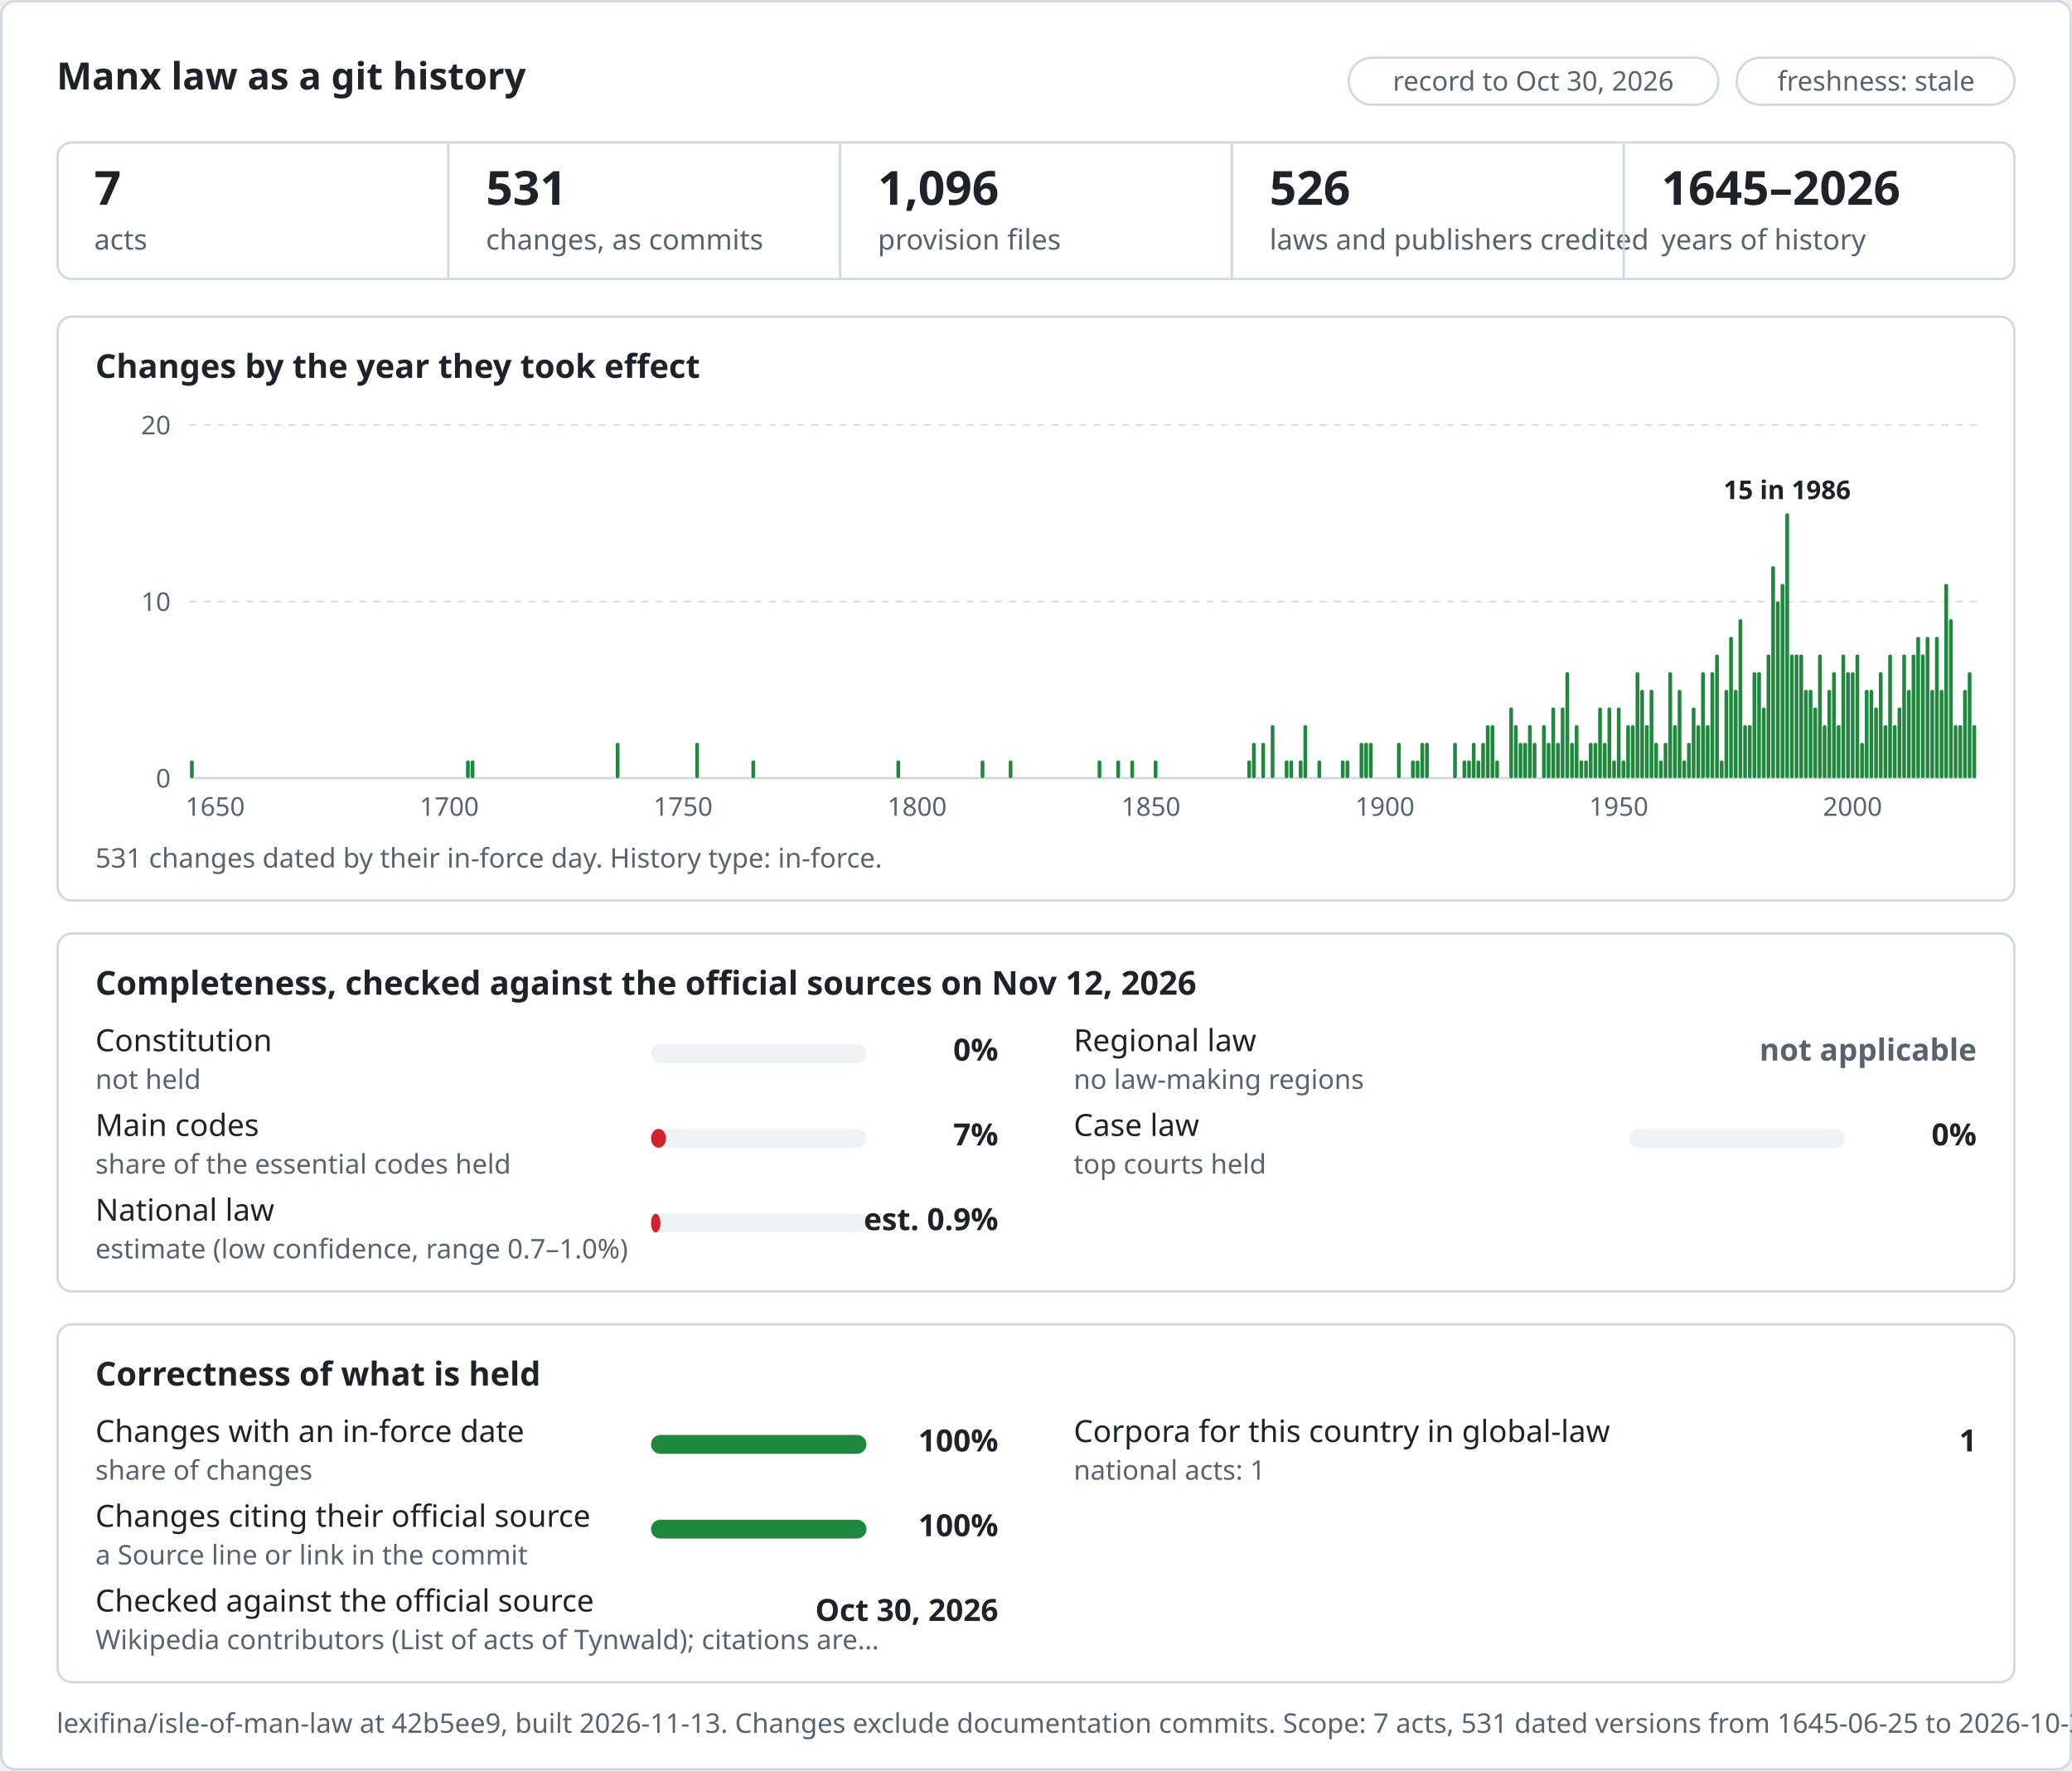
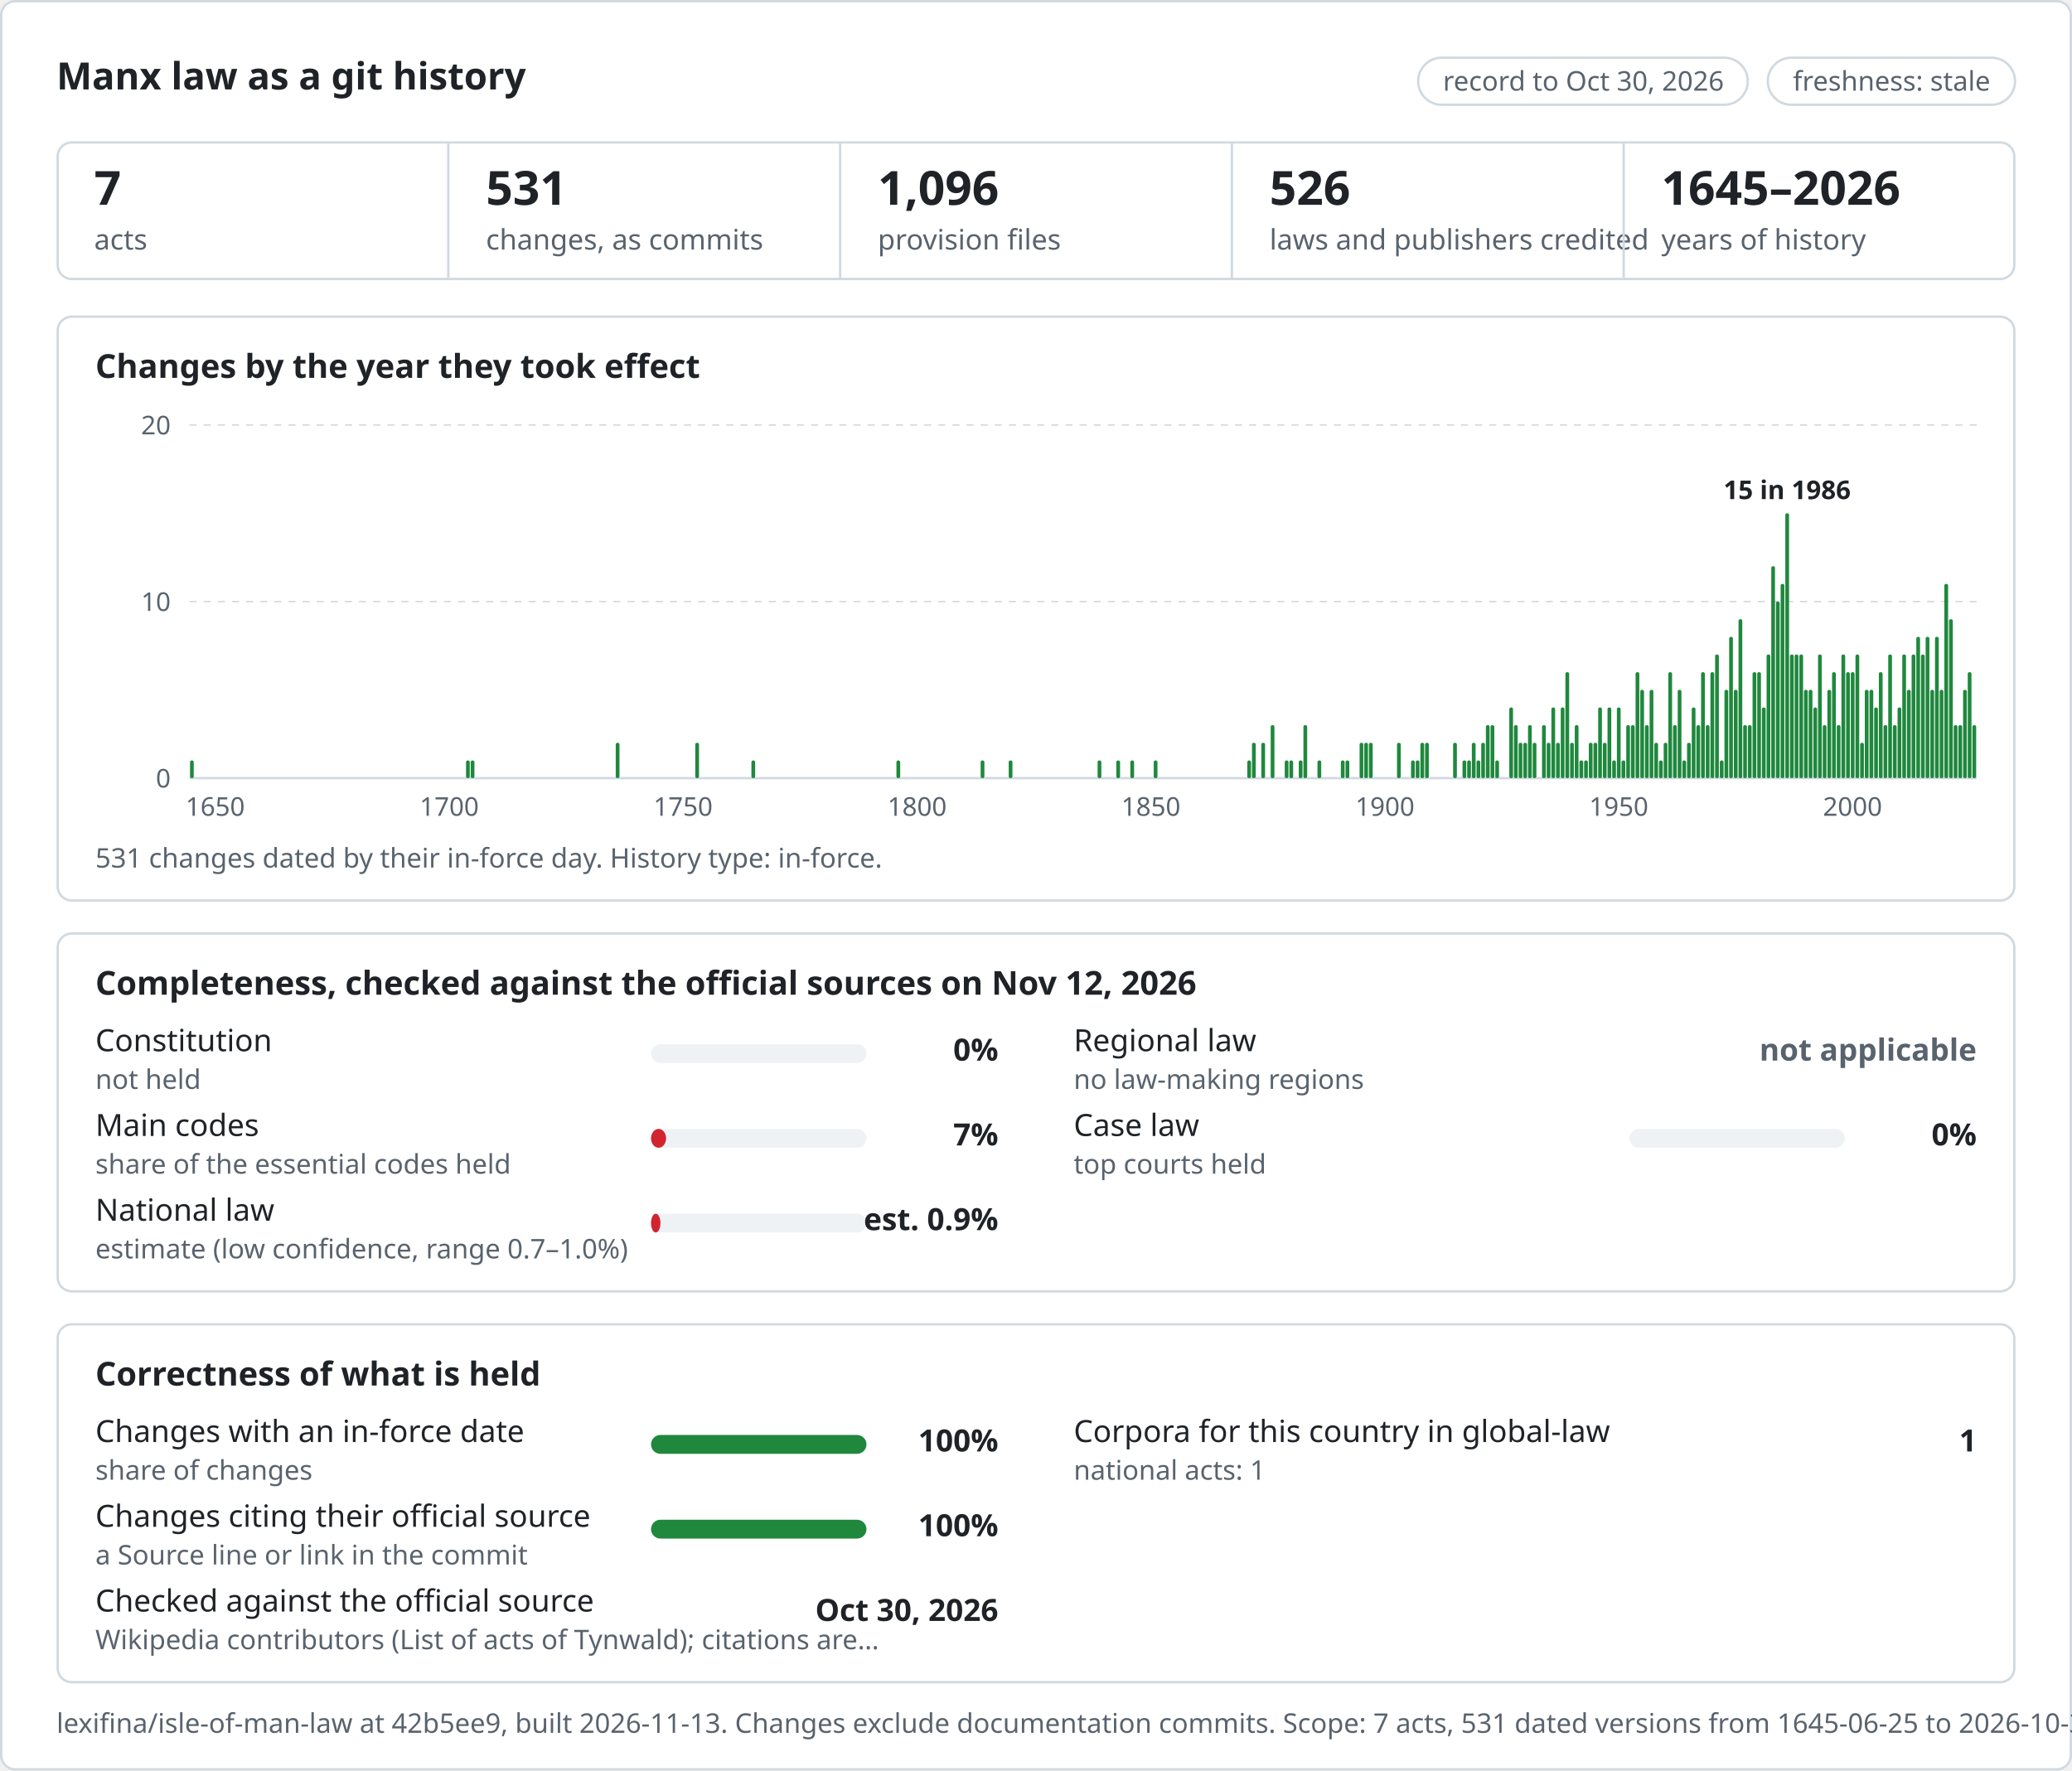
<svg xmlns="http://www.w3.org/2000/svg" width="880" height="752" viewBox="0 0 880 752" font-family="-apple-system,BlinkMacSystemFont,Segoe UI,Noto Sans,Helvetica,Arial,sans-serif">
  <rect x="0.5" y="0.5" width="879" height="751" rx="6" fill="#ffffff" stroke="#d1d9e0" />
  <text x="24" y="38" font-size="16" font-weight="600" fill="#1f2328">Manx law as a git history</text>
-   <rect x="572.8" y="24.5" width="157" height="20" rx="10" fill="none" stroke="#d1d9e0" />
-   <text x="651.2" y="38.5" font-size="11.5" font-weight="500" text-anchor="middle" fill="#59636e">record to Oct 30, 2026</text>
-   <rect x="737.6" y="24.5" width="118" height="20" rx="10" fill="none" stroke="#d1d9e0" />
-   <text x="796.8" y="38.5" font-size="11.5" font-weight="500" text-anchor="middle" fill="#59636e">freshness: stale</text>
+   <rect x="602.3" y="24.5" width="140" height="20" rx="10" fill="none" stroke="#d1d9e0" />
+   <text x="672.5" y="38.5" font-size="11.5" font-weight="500" text-anchor="middle" fill="#59636e">record to Oct 30, 2026</text>
+   <rect x="750.8" y="24.5" width="105" height="20" rx="10" fill="none" stroke="#d1d9e0" />
+   <text x="803.4" y="38.5" font-size="11.5" font-weight="500" text-anchor="middle" fill="#59636e">freshness: stale</text>
  <rect x="24.5" y="60.5" width="831" height="58" rx="6" fill="#ffffff" stroke="#d1d9e0" />
  <text x="40.0" y="87" font-size="20" font-weight="600" fill="#1f2328">7</text>
  <text x="40.0" y="106" font-size="12" fill="#59636e">acts</text>
  <line x1="190.4" y1="61" x2="190.4" y2="118" stroke="#d1d9e0" />
  <text x="206.4" y="87" font-size="20" font-weight="600" fill="#1f2328">531</text>
  <text x="206.4" y="106" font-size="12" fill="#59636e">changes, as commits</text>
  <line x1="356.8" y1="61" x2="356.8" y2="118" stroke="#d1d9e0" />
  <text x="372.8" y="87" font-size="20" font-weight="600" fill="#1f2328">1,096</text>
  <text x="372.8" y="106" font-size="12" fill="#59636e">provision files</text>
  <line x1="523.2" y1="61" x2="523.2" y2="118" stroke="#d1d9e0" />
  <text x="539.2" y="87" font-size="20" font-weight="600" fill="#1f2328">526</text>
-   <text x="539.2" y="106" font-size="12" fill="#59636e">laws and publishers credited</text>
+   <text x="539.2" y="106" font-size="12" fill="#59636e" textLength="142" lengthAdjust="spacingAndGlyphs">laws and publishers credited</text>
  <line x1="689.6" y1="61" x2="689.6" y2="118" stroke="#d1d9e0" />
  <text x="705.6" y="87" font-size="20" font-weight="600" fill="#1f2328">1645–2026</text>
  <text x="705.6" y="106" font-size="12" fill="#59636e">years of history</text>
  <rect x="24.5" y="134.5" width="831" height="248" rx="6" fill="#ffffff" stroke="#d1d9e0" />
  <text x="40.5" y="160.5" font-size="14" font-weight="600" fill="#1f2328">Changes by the year they took effect</text>
  <line x1="80.5" y1="330.5" x2="839.5" y2="330.5" stroke="#d1d9e0" stroke-width="1" />
  <text x="72.5" y="334.5" font-size="11" text-anchor="end" fill="#59636e">0</text>
  <line x1="80.5" y1="255.5" x2="839.5" y2="255.5" stroke="#d1d9e0" stroke-width="0.6" stroke-dasharray="3 3" />
  <text x="72.5" y="259.5" font-size="11" text-anchor="end" fill="#59636e">10</text>
  <line x1="80.5" y1="180.5" x2="839.5" y2="180.5" stroke="#d1d9e0" stroke-width="0.6" stroke-dasharray="3 3" />
  <text x="72.5" y="184.5" font-size="11" text-anchor="end" fill="#59636e">20</text>
  <rect x="80.70" y="323.0" width="1.59" height="7.5" rx="0.7" fill="#1f883d" />
  <text x="91.4" y="346.5" font-size="11" text-anchor="middle" fill="#59636e">1650</text>
  <text x="190.8" y="346.5" font-size="11" text-anchor="middle" fill="#59636e">1700</text>
  <rect x="197.93" y="323.0" width="1.59" height="7.5" rx="0.7" fill="#1f883d" />
  <rect x="199.91" y="323.0" width="1.59" height="7.5" rx="0.7" fill="#1f883d" />
  <rect x="261.51" y="315.5" width="1.59" height="15.0" rx="0.7" fill="#1f883d" />
  <text x="290.1" y="346.5" font-size="11" text-anchor="middle" fill="#59636e">1750</text>
  <rect x="295.29" y="315.5" width="1.59" height="15.0" rx="0.7" fill="#1f883d" />
  <rect x="319.13" y="323.0" width="1.59" height="7.5" rx="0.7" fill="#1f883d" />
  <rect x="380.72" y="323.0" width="1.59" height="7.5" rx="0.7" fill="#1f883d" />
  <text x="389.5" y="346.5" font-size="11" text-anchor="middle" fill="#59636e">1800</text>
  <rect x="416.49" y="323.0" width="1.59" height="7.5" rx="0.7" fill="#1f883d" />
  <rect x="428.41" y="323.0" width="1.59" height="7.5" rx="0.7" fill="#1f883d" />
  <rect x="466.16" y="323.0" width="1.59" height="7.5" rx="0.7" fill="#1f883d" />
  <rect x="474.11" y="323.0" width="1.59" height="7.5" rx="0.7" fill="#1f883d" />
  <rect x="480.07" y="323.0" width="1.59" height="7.5" rx="0.7" fill="#1f883d" />
  <text x="488.8" y="346.5" font-size="11" text-anchor="middle" fill="#59636e">1850</text>
  <rect x="490.00" y="323.0" width="1.59" height="7.5" rx="0.7" fill="#1f883d" />
  <rect x="529.74" y="323.0" width="1.59" height="7.5" rx="0.7" fill="#1f883d" />
  <rect x="531.73" y="315.5" width="1.59" height="15.0" rx="0.7" fill="#1f883d" />
  <rect x="535.70" y="315.5" width="1.59" height="15.0" rx="0.7" fill="#1f883d" />
  <rect x="539.68" y="308.0" width="1.59" height="22.5" rx="0.7" fill="#1f883d" />
  <rect x="545.64" y="323.0" width="1.59" height="7.5" rx="0.7" fill="#1f883d" />
  <rect x="547.62" y="323.0" width="1.59" height="7.5" rx="0.7" fill="#1f883d" />
  <rect x="551.60" y="323.0" width="1.59" height="7.5" rx="0.7" fill="#1f883d" />
  <rect x="553.58" y="308.0" width="1.59" height="22.5" rx="0.7" fill="#1f883d" />
  <rect x="559.54" y="323.0" width="1.59" height="7.5" rx="0.7" fill="#1f883d" />
  <rect x="569.48" y="323.0" width="1.59" height="7.5" rx="0.7" fill="#1f883d" />
  <rect x="571.47" y="323.0" width="1.59" height="7.5" rx="0.7" fill="#1f883d" />
  <rect x="577.43" y="315.5" width="1.59" height="15.0" rx="0.7" fill="#1f883d" />
  <rect x="579.41" y="315.5" width="1.59" height="15.0" rx="0.7" fill="#1f883d" />
  <rect x="581.40" y="315.5" width="1.59" height="15.0" rx="0.7" fill="#1f883d" />
  <text x="588.2" y="346.5" font-size="11" text-anchor="middle" fill="#59636e">1900</text>
  <rect x="593.32" y="315.5" width="1.59" height="15.0" rx="0.7" fill="#1f883d" />
  <rect x="599.28" y="323.0" width="1.59" height="7.5" rx="0.7" fill="#1f883d" />
  <rect x="601.27" y="323.0" width="1.59" height="7.5" rx="0.7" fill="#1f883d" />
  <rect x="603.26" y="315.5" width="1.59" height="15.0" rx="0.7" fill="#1f883d" />
  <rect x="605.24" y="315.5" width="1.59" height="15.0" rx="0.7" fill="#1f883d" />
  <rect x="617.16" y="315.5" width="1.59" height="15.0" rx="0.7" fill="#1f883d" />
  <rect x="621.14" y="323.0" width="1.59" height="7.5" rx="0.7" fill="#1f883d" />
  <rect x="623.13" y="323.0" width="1.59" height="7.5" rx="0.7" fill="#1f883d" />
  <rect x="625.11" y="315.5" width="1.59" height="15.0" rx="0.7" fill="#1f883d" />
  <rect x="627.10" y="323.0" width="1.59" height="7.5" rx="0.7" fill="#1f883d" />
  <rect x="629.09" y="315.5" width="1.59" height="15.0" rx="0.7" fill="#1f883d" />
  <rect x="631.07" y="308.0" width="1.59" height="22.5" rx="0.7" fill="#1f883d" />
  <rect x="633.06" y="308.0" width="1.59" height="22.5" rx="0.7" fill="#1f883d" />
  <rect x="635.05" y="323.0" width="1.59" height="7.5" rx="0.7" fill="#1f883d" />
  <rect x="641.01" y="300.5" width="1.59" height="30.0" rx="0.7" fill="#1f883d" />
  <rect x="642.99" y="308.0" width="1.59" height="22.5" rx="0.7" fill="#1f883d" />
  <rect x="644.98" y="315.5" width="1.59" height="15.0" rx="0.7" fill="#1f883d" />
  <rect x="646.97" y="315.5" width="1.59" height="15.0" rx="0.7" fill="#1f883d" />
  <rect x="648.96" y="308.0" width="1.59" height="22.5" rx="0.7" fill="#1f883d" />
  <rect x="650.94" y="315.5" width="1.59" height="15.0" rx="0.7" fill="#1f883d" />
  <rect x="654.92" y="308.0" width="1.59" height="22.5" rx="0.7" fill="#1f883d" />
  <rect x="656.90" y="315.5" width="1.59" height="15.0" rx="0.7" fill="#1f883d" />
  <rect x="658.89" y="300.5" width="1.59" height="30.0" rx="0.7" fill="#1f883d" />
  <rect x="660.88" y="315.5" width="1.59" height="15.0" rx="0.7" fill="#1f883d" />
  <rect x="662.86" y="300.5" width="1.59" height="30.0" rx="0.7" fill="#1f883d" />
  <rect x="664.85" y="285.5" width="1.59" height="45.0" rx="0.7" fill="#1f883d" />
  <rect x="666.84" y="315.5" width="1.59" height="15.0" rx="0.7" fill="#1f883d" />
  <rect x="668.82" y="308.0" width="1.59" height="22.5" rx="0.7" fill="#1f883d" />
  <rect x="670.81" y="323.0" width="1.59" height="7.5" rx="0.7" fill="#1f883d" />
  <rect x="672.80" y="323.0" width="1.59" height="7.5" rx="0.7" fill="#1f883d" />
  <rect x="674.79" y="315.5" width="1.59" height="15.0" rx="0.7" fill="#1f883d" />
  <rect x="676.77" y="315.5" width="1.59" height="15.0" rx="0.7" fill="#1f883d" />
  <rect x="678.76" y="300.5" width="1.59" height="30.0" rx="0.7" fill="#1f883d" />
  <rect x="680.75" y="315.5" width="1.59" height="15.0" rx="0.7" fill="#1f883d" />
  <rect x="682.73" y="300.5" width="1.59" height="30.0" rx="0.7" fill="#1f883d" />
  <rect x="684.72" y="323.0" width="1.59" height="7.5" rx="0.7" fill="#1f883d" />
  <rect x="686.71" y="300.5" width="1.59" height="30.0" rx="0.7" fill="#1f883d" />
  <text x="687.5" y="346.5" font-size="11" text-anchor="middle" fill="#59636e">1950</text>
  <rect x="688.69" y="323.0" width="1.59" height="7.5" rx="0.7" fill="#1f883d" />
  <rect x="690.68" y="308.0" width="1.59" height="22.5" rx="0.7" fill="#1f883d" />
  <rect x="692.67" y="308.0" width="1.59" height="22.5" rx="0.7" fill="#1f883d" />
  <rect x="694.65" y="285.5" width="1.59" height="45.0" rx="0.7" fill="#1f883d" />
  <rect x="696.64" y="293.0" width="1.59" height="37.5" rx="0.7" fill="#1f883d" />
  <rect x="698.63" y="308.0" width="1.59" height="22.5" rx="0.7" fill="#1f883d" />
  <rect x="700.61" y="293.0" width="1.59" height="37.5" rx="0.7" fill="#1f883d" />
  <rect x="702.60" y="315.5" width="1.59" height="15.0" rx="0.7" fill="#1f883d" />
  <rect x="704.59" y="323.0" width="1.59" height="7.5" rx="0.7" fill="#1f883d" />
  <rect x="706.58" y="315.5" width="1.59" height="15.0" rx="0.7" fill="#1f883d" />
  <rect x="708.56" y="285.5" width="1.59" height="45.0" rx="0.7" fill="#1f883d" />
  <rect x="710.55" y="308.0" width="1.59" height="22.5" rx="0.7" fill="#1f883d" />
  <rect x="712.54" y="293.0" width="1.59" height="37.5" rx="0.7" fill="#1f883d" />
  <rect x="714.52" y="323.0" width="1.59" height="7.5" rx="0.7" fill="#1f883d" />
  <rect x="716.51" y="315.5" width="1.59" height="15.0" rx="0.7" fill="#1f883d" />
  <rect x="718.50" y="300.5" width="1.59" height="30.0" rx="0.7" fill="#1f883d" />
  <rect x="720.48" y="308.0" width="1.59" height="22.5" rx="0.7" fill="#1f883d" />
  <rect x="722.47" y="285.5" width="1.59" height="45.0" rx="0.7" fill="#1f883d" />
  <rect x="724.46" y="308.0" width="1.59" height="22.5" rx="0.7" fill="#1f883d" />
  <rect x="726.44" y="285.5" width="1.59" height="45.0" rx="0.7" fill="#1f883d" />
  <rect x="728.43" y="278.0" width="1.59" height="52.5" rx="0.7" fill="#1f883d" />
  <rect x="730.42" y="323.0" width="1.59" height="7.5" rx="0.7" fill="#1f883d" />
  <rect x="732.41" y="293.0" width="1.59" height="37.5" rx="0.7" fill="#1f883d" />
  <rect x="734.39" y="270.5" width="1.59" height="60.0" rx="0.7" fill="#1f883d" />
  <rect x="736.38" y="293.0" width="1.59" height="37.5" rx="0.7" fill="#1f883d" />
  <rect x="738.37" y="263.0" width="1.59" height="67.5" rx="0.7" fill="#1f883d" />
  <rect x="740.35" y="308.0" width="1.59" height="22.5" rx="0.7" fill="#1f883d" />
  <rect x="742.34" y="308.0" width="1.59" height="22.5" rx="0.7" fill="#1f883d" />
  <rect x="744.33" y="285.5" width="1.59" height="45.0" rx="0.7" fill="#1f883d" />
  <rect x="746.31" y="285.5" width="1.59" height="45.0" rx="0.7" fill="#1f883d" />
  <rect x="748.30" y="300.5" width="1.59" height="30.0" rx="0.7" fill="#1f883d" />
  <rect x="750.29" y="278.0" width="1.59" height="52.5" rx="0.7" fill="#1f883d" />
  <rect x="752.27" y="240.5" width="1.59" height="90.0" rx="0.7" fill="#1f883d" />
  <rect x="754.26" y="255.5" width="1.59" height="75.0" rx="0.7" fill="#1f883d" />
  <rect x="756.25" y="248.0" width="1.59" height="82.5" rx="0.7" fill="#1f883d" />
  <rect x="758.24" y="218.0" width="1.59" height="112.5" rx="0.7" fill="#1f883d" />
  <text x="759.0" y="212.0" font-size="11" font-weight="600" text-anchor="middle" fill="#1f2328">15 in 1986</text>
  <rect x="760.22" y="278.0" width="1.59" height="52.5" rx="0.7" fill="#1f883d" />
  <rect x="762.21" y="278.0" width="1.59" height="52.5" rx="0.7" fill="#1f883d" />
  <rect x="764.20" y="278.0" width="1.59" height="52.5" rx="0.7" fill="#1f883d" />
  <rect x="766.18" y="293.0" width="1.59" height="37.5" rx="0.7" fill="#1f883d" />
  <rect x="768.17" y="293.0" width="1.59" height="37.5" rx="0.7" fill="#1f883d" />
  <rect x="770.16" y="300.5" width="1.59" height="30.0" rx="0.7" fill="#1f883d" />
  <rect x="772.14" y="278.0" width="1.59" height="52.5" rx="0.7" fill="#1f883d" />
  <rect x="774.13" y="308.0" width="1.59" height="22.5" rx="0.7" fill="#1f883d" />
  <rect x="776.12" y="293.0" width="1.59" height="37.5" rx="0.7" fill="#1f883d" />
  <rect x="778.10" y="285.5" width="1.59" height="45.0" rx="0.7" fill="#1f883d" />
  <rect x="780.09" y="308.0" width="1.59" height="22.5" rx="0.7" fill="#1f883d" />
  <rect x="782.08" y="278.0" width="1.59" height="52.5" rx="0.7" fill="#1f883d" />
  <rect x="784.07" y="285.5" width="1.59" height="45.0" rx="0.7" fill="#1f883d" />
  <rect x="786.05" y="285.5" width="1.59" height="45.0" rx="0.7" fill="#1f883d" />
  <text x="786.8" y="346.5" font-size="11" text-anchor="middle" fill="#59636e">2000</text>
  <rect x="788.04" y="278.0" width="1.59" height="52.5" rx="0.7" fill="#1f883d" />
  <rect x="790.03" y="315.5" width="1.59" height="15.0" rx="0.7" fill="#1f883d" />
  <rect x="792.01" y="293.0" width="1.59" height="37.5" rx="0.7" fill="#1f883d" />
  <rect x="794.00" y="293.0" width="1.59" height="37.5" rx="0.7" fill="#1f883d" />
  <rect x="795.99" y="300.5" width="1.59" height="30.0" rx="0.7" fill="#1f883d" />
  <rect x="797.97" y="285.5" width="1.59" height="45.0" rx="0.7" fill="#1f883d" />
  <rect x="799.96" y="308.0" width="1.59" height="22.5" rx="0.7" fill="#1f883d" />
  <rect x="801.95" y="278.0" width="1.59" height="52.5" rx="0.7" fill="#1f883d" />
  <rect x="803.93" y="308.0" width="1.59" height="22.5" rx="0.7" fill="#1f883d" />
  <rect x="805.92" y="300.5" width="1.59" height="30.0" rx="0.7" fill="#1f883d" />
  <rect x="807.91" y="278.0" width="1.59" height="52.5" rx="0.7" fill="#1f883d" />
  <rect x="809.90" y="293.0" width="1.59" height="37.5" rx="0.7" fill="#1f883d" />
  <rect x="811.88" y="278.0" width="1.59" height="52.5" rx="0.7" fill="#1f883d" />
  <rect x="813.87" y="270.5" width="1.59" height="60.0" rx="0.7" fill="#1f883d" />
  <rect x="815.86" y="278.0" width="1.59" height="52.5" rx="0.7" fill="#1f883d" />
  <rect x="817.84" y="270.5" width="1.59" height="60.0" rx="0.7" fill="#1f883d" />
  <rect x="819.83" y="293.0" width="1.59" height="37.5" rx="0.7" fill="#1f883d" />
  <rect x="821.82" y="270.5" width="1.59" height="60.0" rx="0.7" fill="#1f883d" />
  <rect x="823.80" y="293.0" width="1.59" height="37.5" rx="0.7" fill="#1f883d" />
  <rect x="825.79" y="248.0" width="1.59" height="82.5" rx="0.7" fill="#1f883d" />
  <rect x="827.78" y="263.0" width="1.59" height="67.5" rx="0.7" fill="#1f883d" />
  <rect x="829.76" y="308.0" width="1.59" height="22.5" rx="0.7" fill="#1f883d" />
  <rect x="831.75" y="308.0" width="1.59" height="22.5" rx="0.7" fill="#1f883d" />
  <rect x="833.74" y="293.0" width="1.59" height="37.5" rx="0.7" fill="#1f883d" />
  <rect x="835.72" y="285.5" width="1.59" height="45.0" rx="0.7" fill="#1f883d" />
  <rect x="837.71" y="308.0" width="1.59" height="22.5" rx="0.7" fill="#1f883d" />
  <text x="40.5" y="368.5" font-size="11.5" fill="#59636e">531 changes dated by their in-force day. History type: in-force.</text>
  <rect x="24.5" y="396.5" width="831" height="152" rx="6" fill="#ffffff" stroke="#d1d9e0" />
  <text x="40.5" y="422.5" font-size="14" font-weight="600" fill="#1f2328">Completeness, checked against the official sources on Nov 12, 2026</text>
  <text x="40.5" y="446.5" font-size="13" fill="#1f2328">Constitution</text>
  <text x="40.5" y="462.5" font-size="11.5" fill="#59636e">not held</text>
  <g>
    <rect x="276.5" y="443.5" width="91.5" height="8" rx="4" fill="#eff2f5" />
  </g>
  <text x="424.0" y="450.5" font-size="13" font-weight="600" text-anchor="end" fill="#1f2328">0%</text>
  <text x="40.5" y="482.5" font-size="13" fill="#1f2328">Main codes</text>
  <text x="40.5" y="498.5" font-size="11.5" fill="#59636e">share of the essential codes held</text>
  <g>
    <rect x="276.5" y="479.5" width="91.5" height="8" rx="4" fill="#eff2f5" />
    <rect x="276.5" y="479.5" width="6.4" height="8" rx="4" fill="#d1242f" />
  </g>
  <text x="424.0" y="486.5" font-size="13" font-weight="600" text-anchor="end" fill="#1f2328">7%</text>
  <text x="40.5" y="518.5" font-size="13" fill="#1f2328">National law</text>
  <text x="40.5" y="534.5" font-size="11.5" fill="#59636e">estimate (low confidence, range 0.7–1.0%)</text>
  <g>
    <rect x="276.5" y="515.5" width="91.5" height="8" rx="4" fill="#eff2f5" />
    <rect x="276.5" y="515.5" width="4.0" height="8" rx="4" fill="#d1242f" />
  </g>
  <text x="424.0" y="522.5" font-size="13" font-weight="600" text-anchor="end" fill="#1f2328">est. 0.9%</text>
  <text x="456.0" y="446.5" font-size="13" fill="#1f2328">Regional law</text>
  <text x="456.0" y="462.5" font-size="11.5" fill="#59636e">no law-making regions</text>
  <text x="839.5" y="450.5" font-size="13" font-weight="600" text-anchor="end" fill="#59636e">not applicable</text>
  <text x="456.0" y="482.5" font-size="13" fill="#1f2328">Case law</text>
  <text x="456.0" y="498.5" font-size="11.5" fill="#59636e">top courts held</text>
  <g>
    <rect x="692.0" y="479.5" width="91.5" height="8" rx="4" fill="#eff2f5" />
  </g>
  <text x="839.5" y="486.5" font-size="13" font-weight="600" text-anchor="end" fill="#1f2328">0%</text>
  <rect x="24.5" y="562.5" width="831" height="152" rx="6" fill="#ffffff" stroke="#d1d9e0" />
  <text x="40.5" y="588.5" font-size="14" font-weight="600" fill="#1f2328">Correctness of what is held</text>
  <text x="40.5" y="612.5" font-size="13" fill="#1f2328">Changes with an in-force date</text>
  <text x="40.5" y="628.5" font-size="11.5" fill="#59636e">share of changes</text>
  <g>
    <rect x="276.5" y="609.5" width="91.5" height="8" rx="4" fill="#eff2f5" />
    <rect x="276.5" y="609.5" width="91.5" height="8" rx="4" fill="#1f883d" />
  </g>
  <text x="424.0" y="616.5" font-size="13" font-weight="600" text-anchor="end" fill="#1f2328">100%</text>
  <text x="40.5" y="648.5" font-size="13" fill="#1f2328">Changes citing their official source</text>
  <text x="40.5" y="664.5" font-size="11.5" fill="#59636e">a Source line or link in the commit</text>
  <g>
    <rect x="276.5" y="645.5" width="91.5" height="8" rx="4" fill="#eff2f5" />
    <rect x="276.5" y="645.5" width="91.5" height="8" rx="4" fill="#1f883d" />
  </g>
  <text x="424.0" y="652.5" font-size="13" font-weight="600" text-anchor="end" fill="#1f2328">100%</text>
  <text x="40.5" y="684.5" font-size="13" fill="#1f2328">Checked against the official source</text>
  <text x="40.5" y="700.5" font-size="11.5" fill="#59636e">Wikipedia contributors (List of acts of Tynwald); citations are…</text>
  <text x="424.0" y="688.5" font-size="13" font-weight="600" text-anchor="end" fill="#1f2328">Oct 30, 2026</text>
  <text x="456.0" y="612.5" font-size="13" fill="#1f2328">Corpora for this country in global-law</text>
  <text x="456.0" y="628.5" font-size="11.5" fill="#59636e">national acts: 1</text>
  <text x="839.5" y="616.5" font-size="13" font-weight="600" text-anchor="end" fill="#1f2328">1</text>
  <text x="24" y="736" font-size="11.5" fill="#59636e">lexifina/isle-of-man-law at 42b5ee9, built 2026-11-13. Changes exclude documentation commits. Scope: 7 acts, 531 dated versions from 1645-06-25 to 2026-10-30</text>
</svg>
